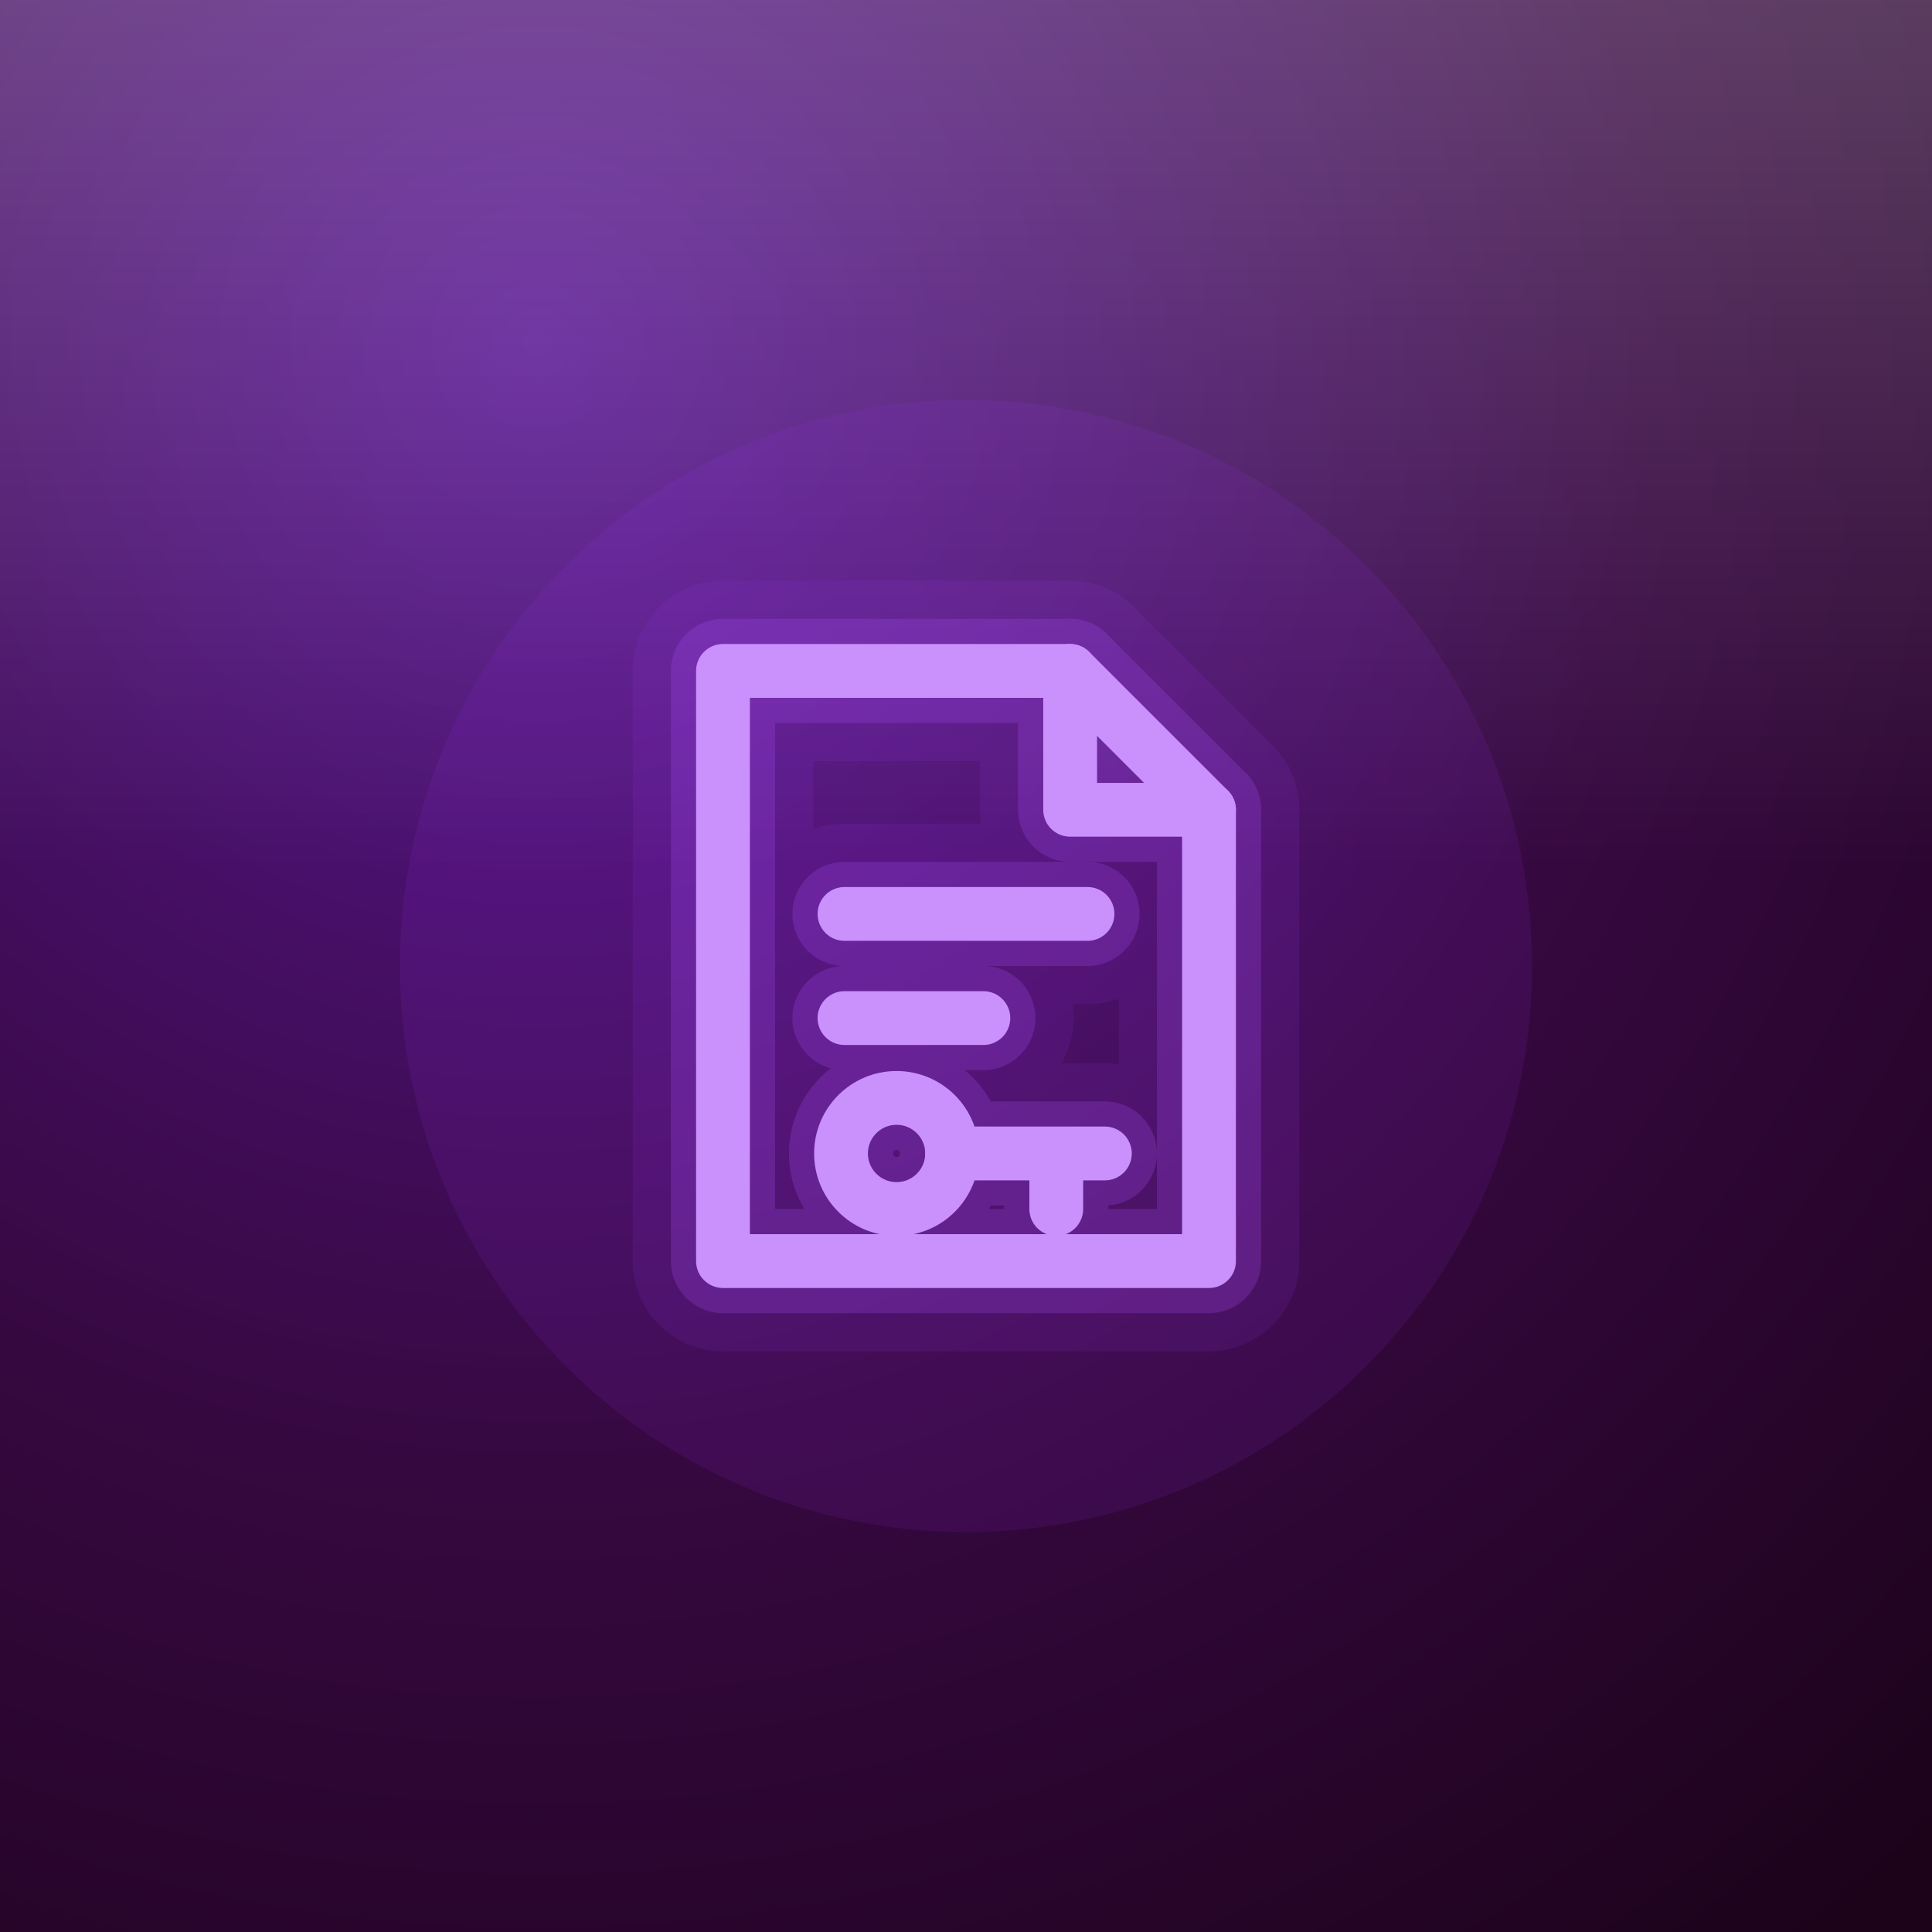
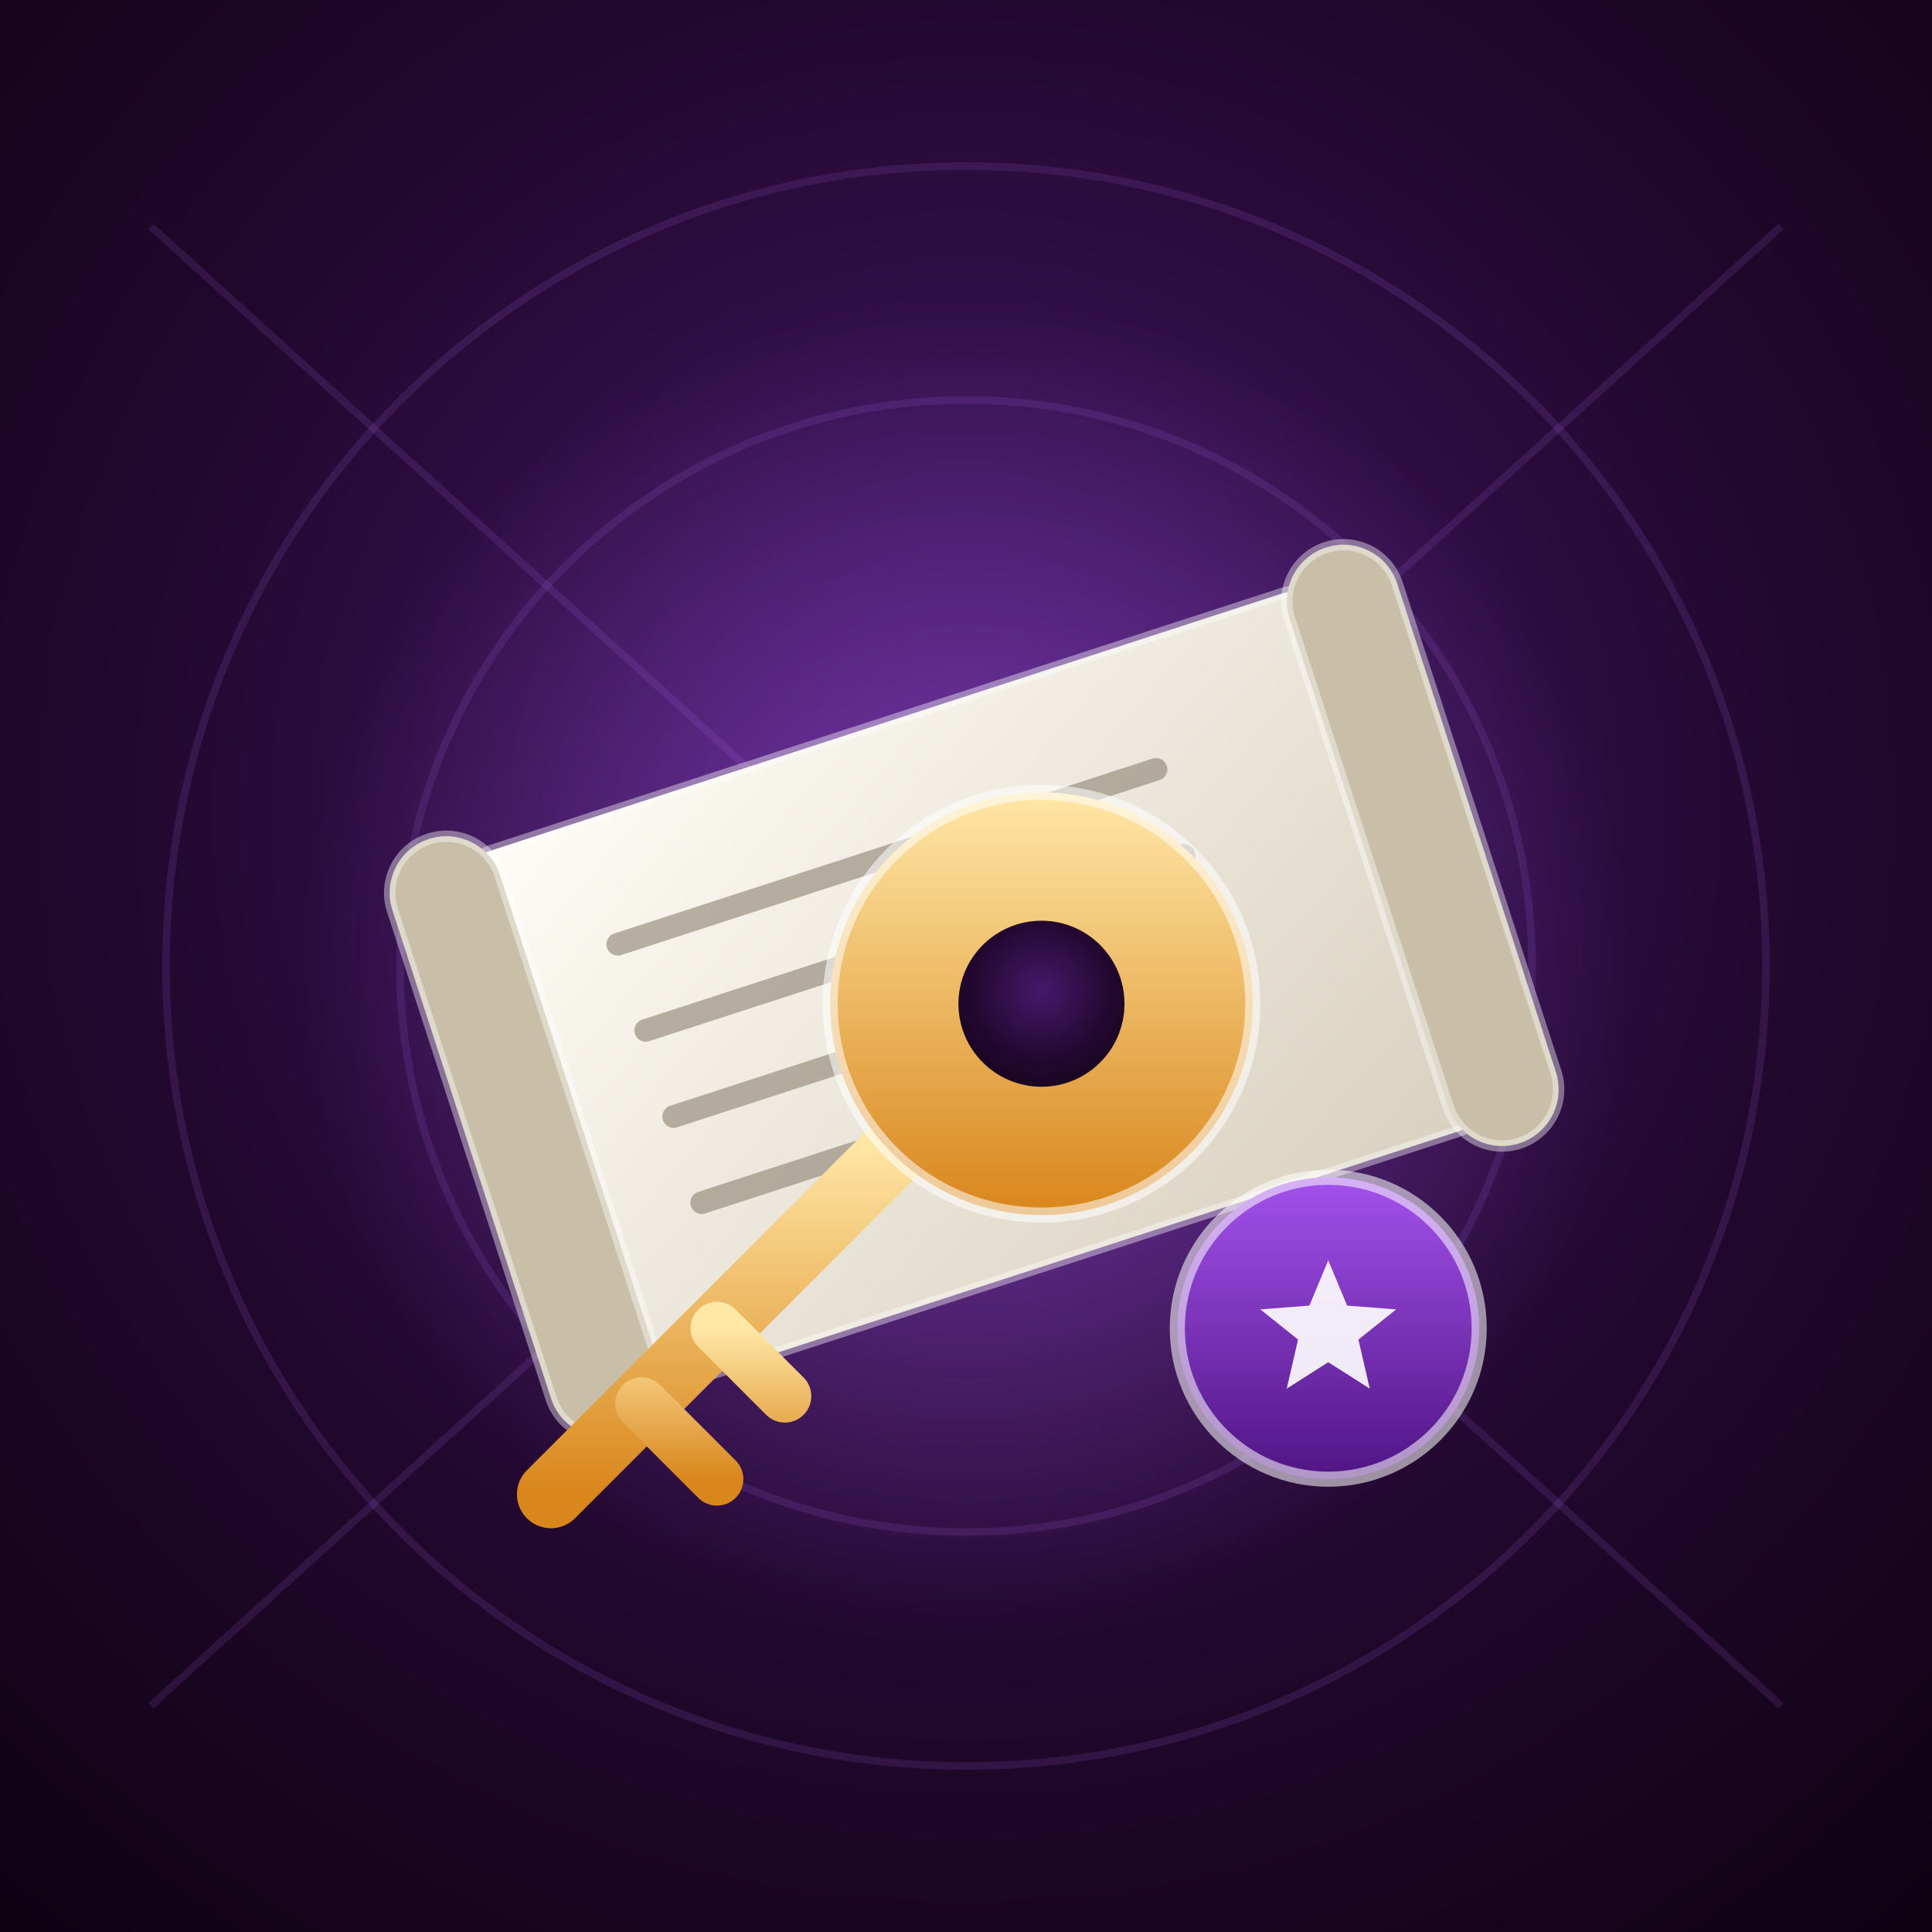
<svg xmlns="http://www.w3.org/2000/svg" viewBox="0 0 512 512">
  <defs>
-     <radialGradient id="b" cx="28%" cy="18%" r="105%">
-       <stop offset="0" stop-color="hsl(272 72% 34%)" />
-       <stop offset=".55" stop-color="hsl(290 78% 14%)" />
-       <stop offset="1" stop-color="hsl(304 80% 6%)" />
+     <radialGradient id="bg" cx="50%" cy="42%" r="76%">
+       <stop offset="0" stop-color="hsl(272 62% 26%)" />
+       <stop offset=".55" stop-color="hsl(280 70% 11%)" />
+       <stop offset="1" stop-color="hsl(288 80% 4%)" />
    </radialGradient>
-     <linearGradient id="s" x1="0" y1="0" x2="0" y2="1">
-       <stop offset="0" stop-color="#fff" stop-opacity=".22" />
-       <stop offset=".45" stop-color="#fff" stop-opacity="0" />
+     <radialGradient id="halo" cx="50%" cy="50%" r="50%">
+       <stop offset="0" stop-color="hsl(272 95% 68%)" stop-opacity=".5" />
+       <stop offset="1" stop-color="hsl(272 95% 68%)" stop-opacity="0" />
+     </radialGradient>
+     <linearGradient id="L" x1="0" y1="0" x2="1" y2="1">
+       <stop offset="0" stop-color="hsl(272 95% 86%)" />
+       <stop offset="1" stop-color="hsl(272 70% 46%)" />
    </linearGradient>
-     <clipPath id="c">
-       <rect width="512" height="512" />
-     </clipPath>
+     <linearGradient id="M" x1="0" y1="0" x2="0" y2="1">
+       <stop offset="0" stop-color="hsl(272 80% 62%)" />
+       <stop offset="1" stop-color="hsl(272 72% 30%)" />
+     </linearGradient>
+     <linearGradient id="D" x1="0" y1="0" x2="0" y2="1">
+       <stop offset="0" stop-color="hsl(272 55% 22%)" />
+       <stop offset="1" stop-color="hsl(272 60% 10%)" />
+     </linearGradient>
+     <linearGradient id="P" x1="0" y1="0" x2="1" y2="1">
+       <stop offset="0" stop-color="#fffdf7" />
+       <stop offset="1" stop-color="#d8d0bf" />
+     </linearGradient>
+     <linearGradient id="G" x1="0" y1="0" x2="0" y2="1">
+       <stop offset="0" stop-color="#ffe7a6" />
+       <stop offset="1" stop-color="#d9861c" />
+     </linearGradient>
+     <linearGradient id="R" x1="0" y1="0" x2="0" y2="1">
+       <stop offset="0" stop-color="#ff9c8a" />
+       <stop offset="1" stop-color="#c42a1c" />
+     </linearGradient>
+     <linearGradient id="S" x1="0" y1="0" x2="0" y2="1">
+       <stop offset="0" stop-color="#fff" stop-opacity=".35" />
+       <stop offset=".5" stop-color="#fff" stop-opacity="0" />
+     </linearGradient>
+     <linearGradient id="navy" x1="0" y1="0" x2="1" y2="1">
+       <stop offset="0" stop-color="#2c4274" />
+       <stop offset="1" stop-color="#101a36" />
+     </linearGradient>
  </defs>
-   <g clip-path="url(#c)">
-     <rect width="512" height="512" fill="url(#b)" />
-     <rect width="512" height="512" fill="url(#s)" />
-     <circle cx="256" cy="256" r="150" fill="hsl(272 95% 60%)" opacity=".10" />
+   <rect width="512" height="512" fill="url(#bg)" />
+   <g fill="none" stroke="hsl(272 90% 72%)" stroke-opacity=".13" stroke-width="2">
+     <circle cx="256" cy="256" r="150" />
+     <circle cx="256" cy="256" r="212" />
+     <path d="M256 256L40 60M256 256L472 60M256 256L40 452M256 256L472 452" />
  </g>
-   <g transform="translate(256 256) scale(9.2) translate(-12 -12)" fill="none" stroke-linecap="round" stroke-linejoin="round" color="hsl(272 96% 76%)">
-     <g stroke="hsl(272 100% 62%)" stroke-width="5.2" opacity=".10">
-       <path d="M5 3.5h10l4 4v13H5z" />
-       <path d="M15 3.5v4h4" />
-       <path d="M8.5 10.5h7M8.5 13.5h4" />
-       <circle cx="10" cy="17.4" r="1.6" />
-       <path d="M11.6 17.4h4.4M14.6 17.4v1.6" />
-     </g>
-     <g stroke="hsl(272 100% 66%)" stroke-width="3" opacity=".22">
-       <path d="M5 3.5h10l4 4v13H5z" />
-       <path d="M15 3.5v4h4" />
-       <path d="M8.5 10.5h7M8.5 13.5h4" />
-       <circle cx="10" cy="17.4" r="1.6" />
-       <path d="M11.6 17.4h4.4M14.6 17.4v1.6" />
-     </g>
-     <g stroke="hsl(272 96% 78%)" stroke-width="1.55">
-       <path d="M5 3.5h10l4 4v13H5z" />
-       <path d="M15 3.5v4h4" />
-       <path d="M8.5 10.5h7M8.5 13.5h4" />
-       <circle cx="10" cy="17.4" r="1.6" />
-       <path d="M11.6 17.4h4.4M14.6 17.4v1.6" />
-     </g>
+   <circle cx="256" cy="256" r="178" fill="url(#halo)" />
+   <g transform="rotate(-18 256 256)">
+     <rect x="130" y="188" width="252" height="150" rx="16" fill="url(#P)" stroke="#fff" stroke-opacity=".4" stroke-width="3" stroke-linejoin="round" />
+     <rect x="116" y="180" width="30" height="166" rx="15" fill="#c9bfa8" stroke="#fff" stroke-opacity=".4" stroke-width="3" stroke-linejoin="round" />
+     <rect x="366" y="180" width="30" height="166" rx="15" fill="#c9bfa8" stroke="#fff" stroke-opacity=".4" stroke-width="3" stroke-linejoin="round" />
+     <path d="M170 222H320" stroke="#8a8070" stroke-width="6" stroke-linecap="round" opacity="0.6" />
+     <path d="M170 246H320" stroke="#8a8070" stroke-width="6" stroke-linecap="round" opacity="0.6" />
+     <path d="M170 270H263.0" stroke="#8a8070" stroke-width="6" stroke-linecap="round" opacity="0.6" />
+     <path d="M170 294H320" stroke="#8a8070" stroke-width="6" stroke-linecap="round" opacity="0.6" />
  </g>
+   <path d="M146 396L240 302" stroke="url(#G)" stroke-width="18" stroke-linecap="round" />
+   <path d="M170 372L190 392M190 352L208 370" stroke="url(#G)" stroke-width="14" stroke-linecap="round" />
+   <circle cx="276" cy="266" r="56" fill="url(#G)" stroke="#fff" stroke-opacity=".55" stroke-width="4" stroke-linejoin="round" />
+   <circle cx="276" cy="266" r="22" fill="url(#bg)" />
+   <circle cx="352" cy="352" r="40" fill="url(#M)" stroke="#fff" stroke-opacity=".55" stroke-width="4" stroke-linejoin="round" />
+   <path d="M352 334L357 346 370 347 360 355 363 368 352 361 341 368 344 355 334 347 347 346Z" fill="#fff" opacity=".9" />
</svg>
